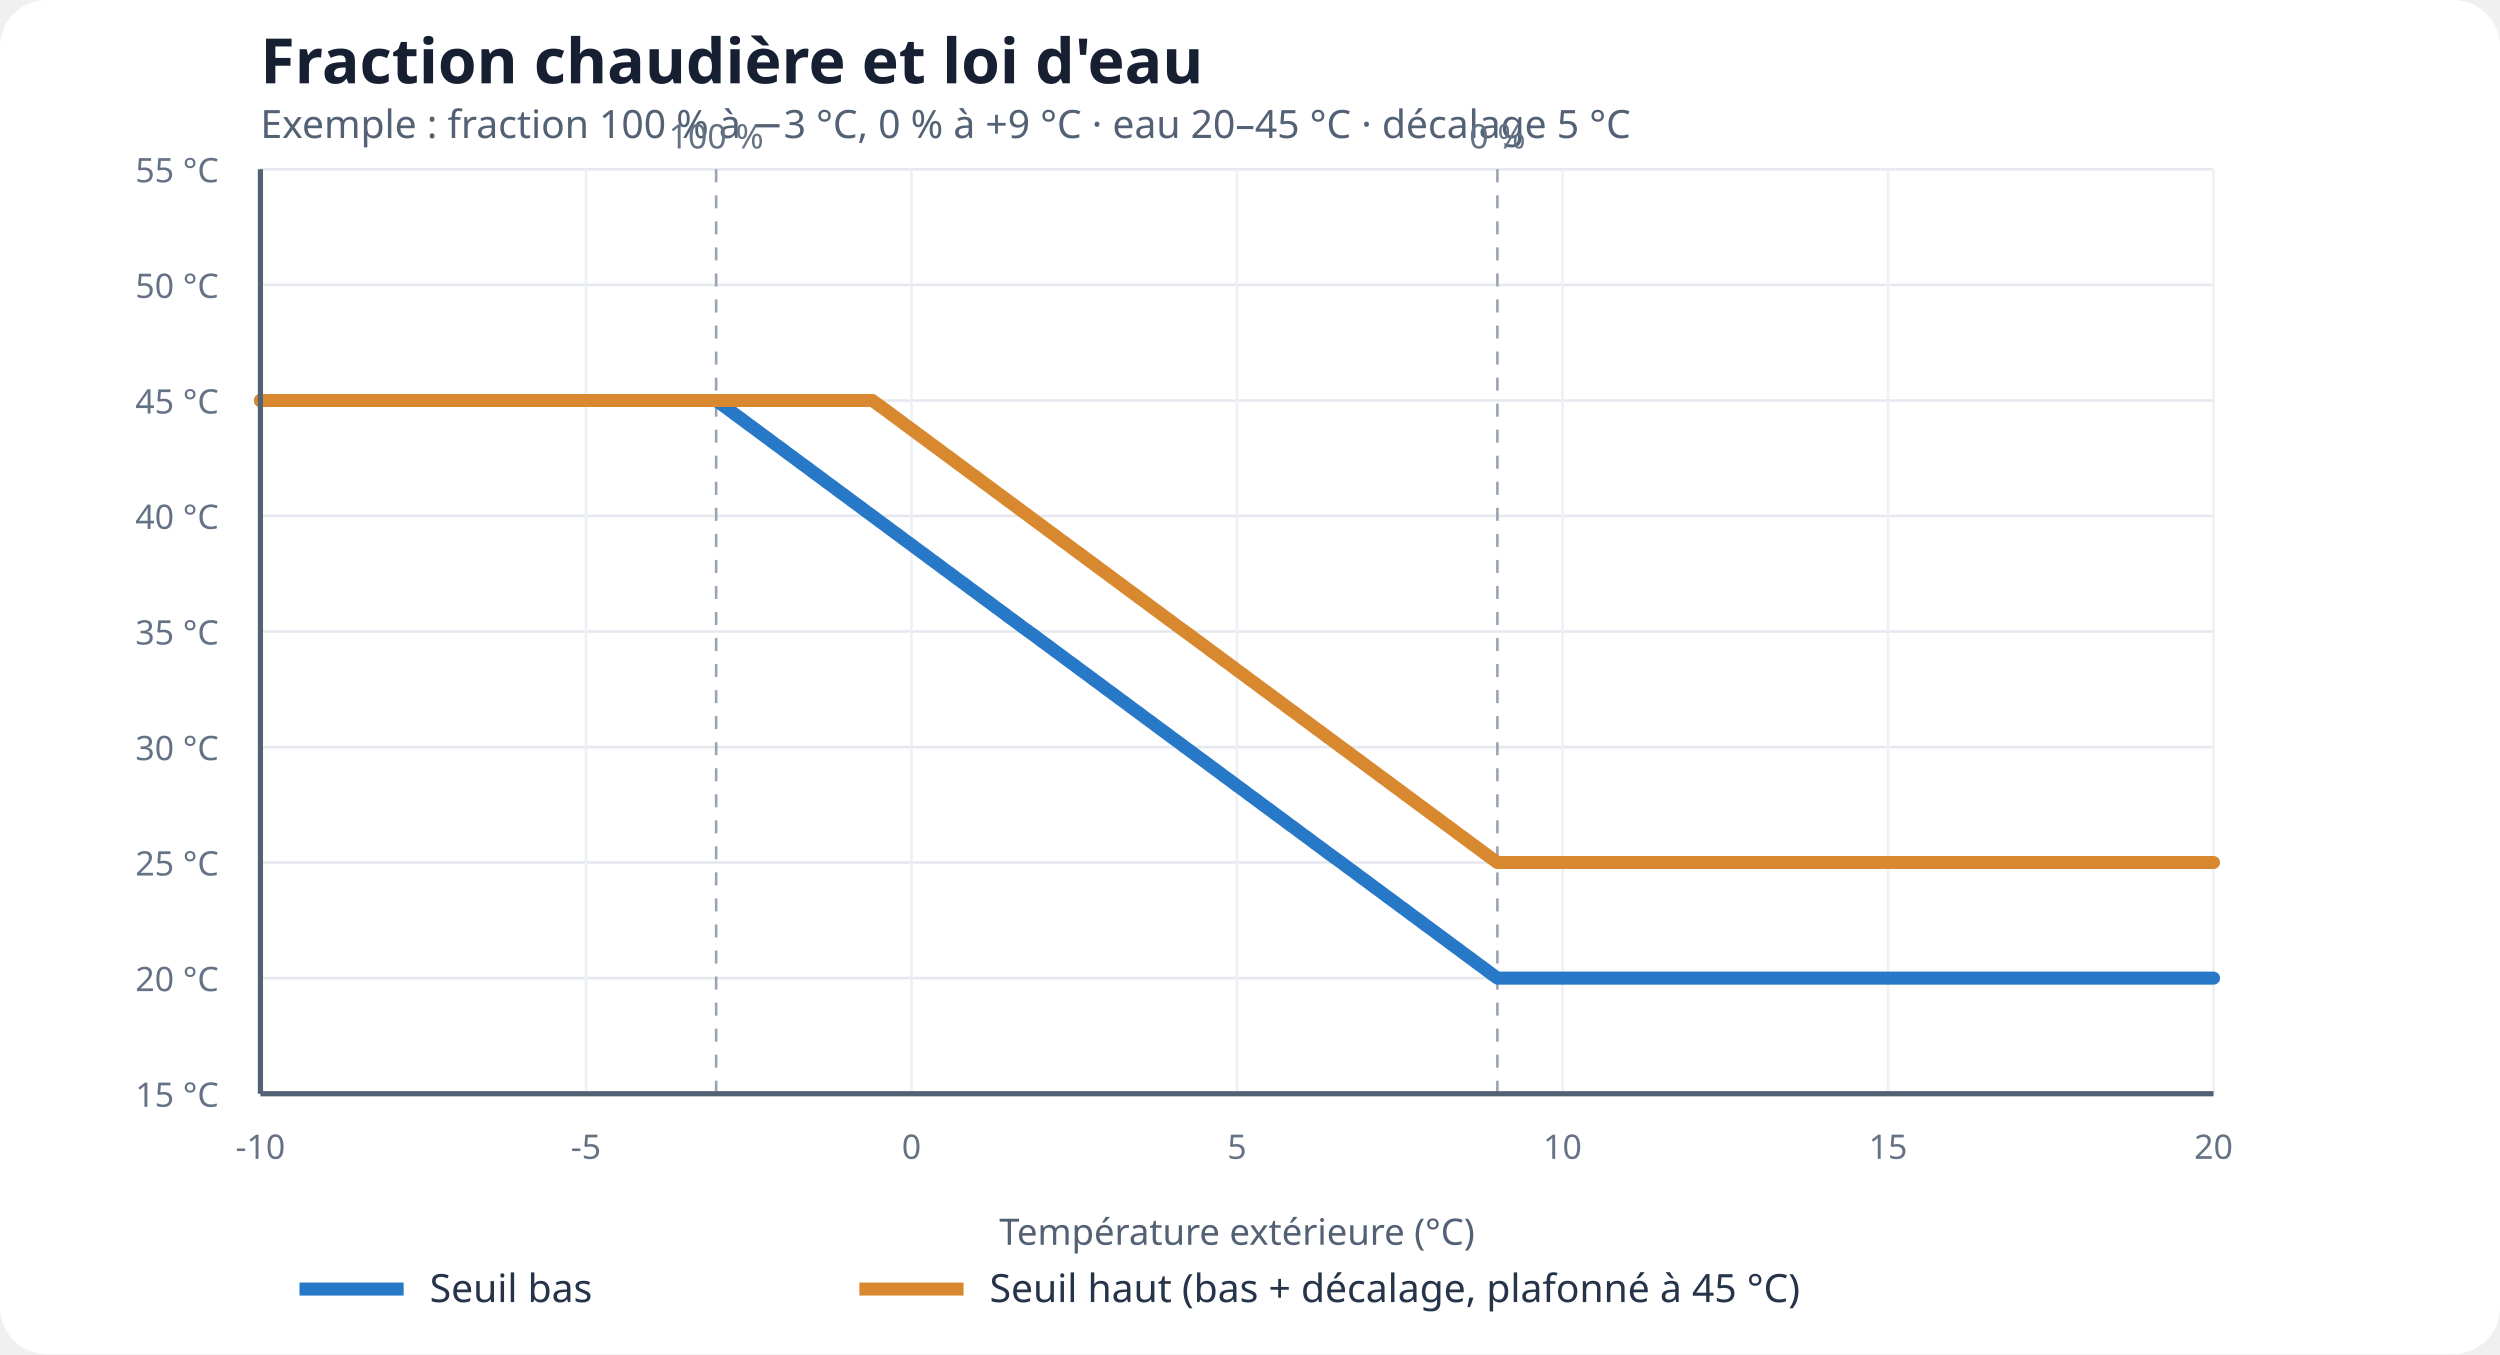
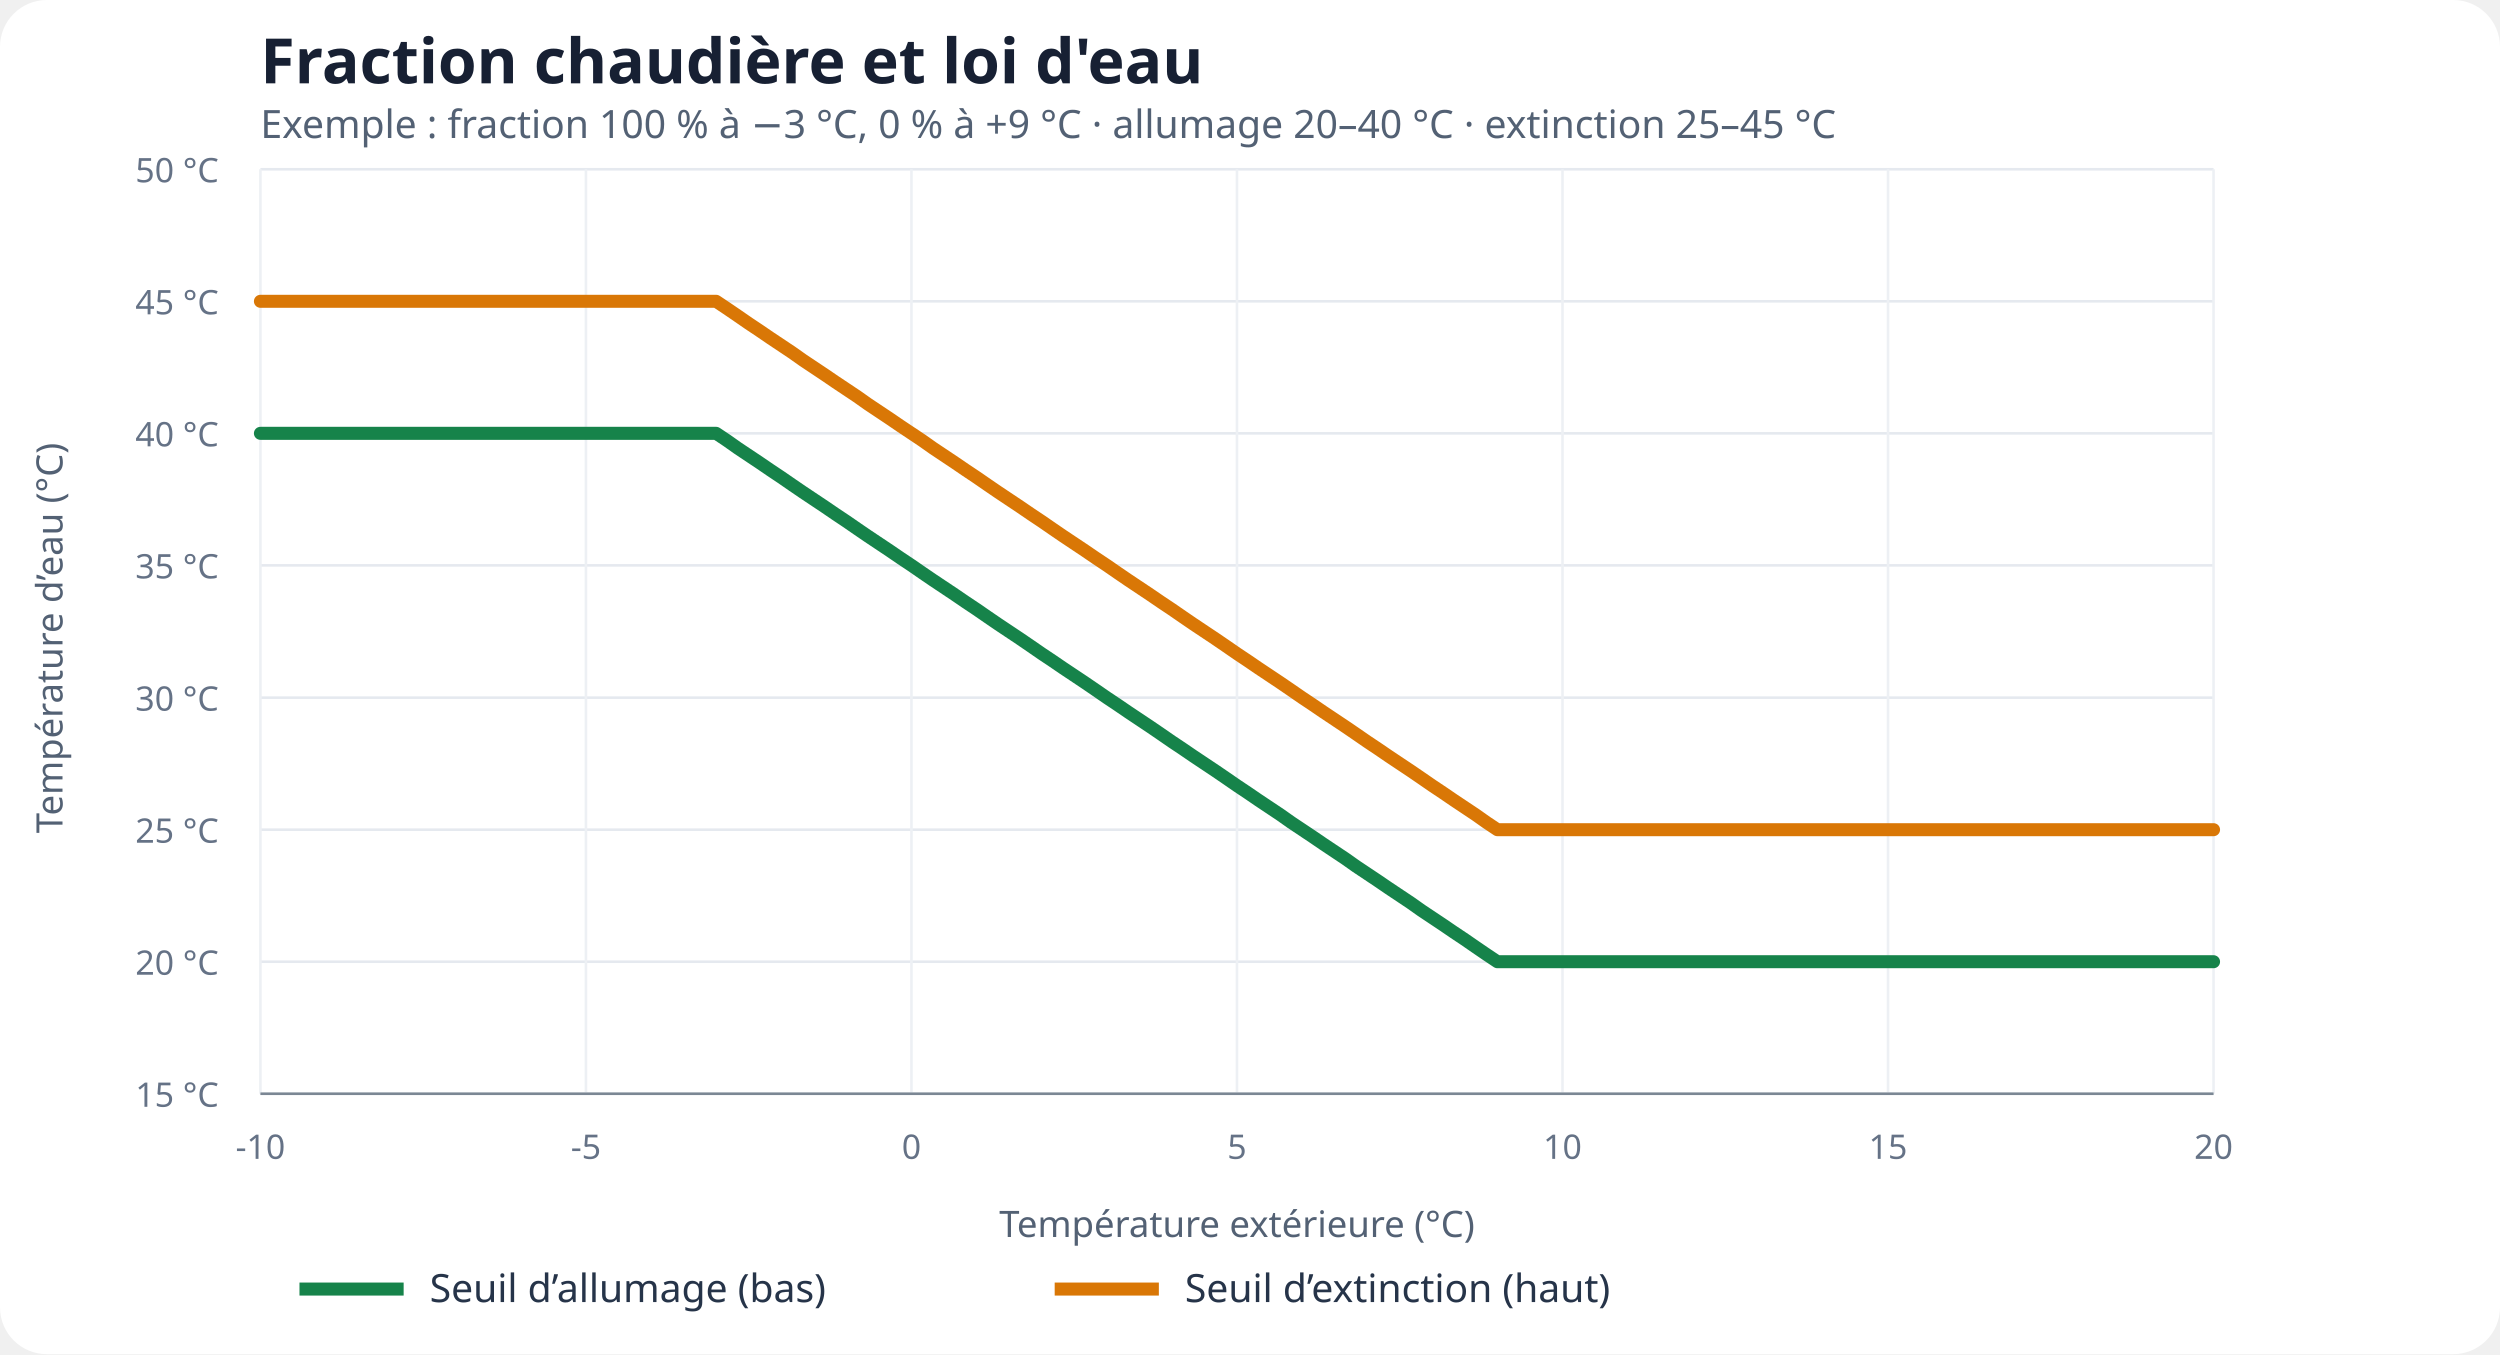
<svg xmlns="http://www.w3.org/2000/svg" width="960" height="520" viewBox="0 0 960 520">
  <rect width="100%" height="100%" rx="18" fill="#ffffff" />
-   <style>
- .title{font: bold 24px sans-serif;fill:#172033} .sub{font:15px sans-serif;fill:#536174} .axis{font:14px sans-serif;fill:#536174} .tick{font:13px sans-serif;fill:#657286} .legend{font:15px sans-serif;fill:#263449} .note{font:13px sans-serif;fill:#536174}
- </style>
+   <style>.title{font:bold 24px sans-serif;fill:#172033}.sub{font:15px sans-serif;fill:#536174}.tick{font:13px sans-serif;fill:#657286}.legend{font:15px sans-serif;fill:#263449}.axis{font:14px sans-serif;fill:#536174}</style>
  <text x="100" y="32" class="title">Fraction chaudière et loi d'eau</text>
-   <text x="100" y="53" class="sub">Exemple : fraction 100 % à −3 °C, 0 % à +9 °C · eau 20–45 °C · décalage 5 °C</text>
+   <text x="100" y="53" class="sub">Exemple : fraction 100 % à −3 °C, 0 % à +9 °C · allumage 20–40 °C · extinction 25–45 °C</text>
  <line x1="100" y1="420.0" x2="850" y2="420.0" stroke="#e5e9ef" />
  <text x="84" y="425.0" text-anchor="end" class="tick">15 °C</text>
-   <line x1="100" y1="375.6" x2="850" y2="375.6" stroke="#e5e9ef" />
-   <text x="84" y="380.6" text-anchor="end" class="tick">20 °C</text>
-   <line x1="100" y1="331.2" x2="850" y2="331.2" stroke="#e5e9ef" />
-   <text x="84" y="336.2" text-anchor="end" class="tick">25 °C</text>
-   <line x1="100" y1="286.9" x2="850" y2="286.9" stroke="#e5e9ef" />
-   <text x="84" y="291.9" text-anchor="end" class="tick">30 °C</text>
-   <line x1="100" y1="242.5" x2="850" y2="242.5" stroke="#e5e9ef" />
-   <text x="84" y="247.5" text-anchor="end" class="tick">35 °C</text>
-   <line x1="100" y1="198.1" x2="850" y2="198.1" stroke="#e5e9ef" />
-   <text x="84" y="203.1" text-anchor="end" class="tick">40 °C</text>
-   <line x1="100" y1="153.8" x2="850" y2="153.8" stroke="#e5e9ef" />
-   <text x="84" y="158.8" text-anchor="end" class="tick">45 °C</text>
-   <line x1="100" y1="109.4" x2="850" y2="109.4" stroke="#e5e9ef" />
-   <text x="84" y="114.4" text-anchor="end" class="tick">50 °C</text>
+   <line x1="100" y1="369.3" x2="850" y2="369.3" stroke="#e5e9ef" />
+   <text x="84" y="374.3" text-anchor="end" class="tick">20 °C</text>
+   <line x1="100" y1="318.6" x2="850" y2="318.6" stroke="#e5e9ef" />
+   <text x="84" y="323.6" text-anchor="end" class="tick">25 °C</text>
+   <line x1="100" y1="267.9" x2="850" y2="267.9" stroke="#e5e9ef" />
+   <text x="84" y="272.9" text-anchor="end" class="tick">30 °C</text>
+   <line x1="100" y1="217.1" x2="850" y2="217.1" stroke="#e5e9ef" />
+   <text x="84" y="222.1" text-anchor="end" class="tick">35 °C</text>
+   <line x1="100" y1="166.4" x2="850" y2="166.4" stroke="#e5e9ef" />
+   <text x="84" y="171.4" text-anchor="end" class="tick">40 °C</text>
+   <line x1="100" y1="115.7" x2="850" y2="115.7" stroke="#e5e9ef" />
+   <text x="84" y="120.7" text-anchor="end" class="tick">45 °C</text>
  <line x1="100" y1="65.0" x2="850" y2="65.0" stroke="#e5e9ef" />
-   <text x="84" y="70.0" text-anchor="end" class="tick">55 °C</text>
+   <text x="84" y="70.0" text-anchor="end" class="tick">50 °C</text>
  <line x1="100.0" y1="65" x2="100.0" y2="420" stroke="#edf0f4" />
  <text x="100.0" y="445" text-anchor="middle" class="tick">-10</text>
  <line x1="225.0" y1="65" x2="225.0" y2="420" stroke="#edf0f4" />
  <text x="225.0" y="445" text-anchor="middle" class="tick">-5</text>
  <line x1="350.0" y1="65" x2="350.0" y2="420" stroke="#edf0f4" />
  <text x="350.0" y="445" text-anchor="middle" class="tick">0</text>
  <line x1="475.0" y1="65" x2="475.0" y2="420" stroke="#edf0f4" />
  <text x="475.0" y="445" text-anchor="middle" class="tick">5</text>
  <line x1="600.0" y1="65" x2="600.0" y2="420" stroke="#edf0f4" />
  <text x="600.0" y="445" text-anchor="middle" class="tick">10</text>
  <line x1="725.0" y1="65" x2="725.0" y2="420" stroke="#edf0f4" />
  <text x="725.0" y="445" text-anchor="middle" class="tick">15</text>
  <line x1="850.0" y1="65" x2="850.0" y2="420" stroke="#edf0f4" />
  <text x="850.0" y="445" text-anchor="middle" class="tick">20</text>
-   <line x1="275.0" y1="65" x2="275.0" y2="420" stroke="#98a3b3" stroke-dasharray="5 5" />
-   <text x="275.0" y="57" text-anchor="middle" class="tick">100 %</text>
-   <line x1="575.0" y1="65" x2="575.0" y2="420" stroke="#98a3b3" stroke-dasharray="5 5" />
-   <text x="575.0" y="57" text-anchor="middle" class="tick">0 %</text>
-   <polyline points="100.0,153.8 102.5,153.8 105.0,153.8 107.5,153.8 110.0,153.8 112.5,153.8 115.0,153.8 117.5,153.8 120.0,153.8 122.5,153.8 125.0,153.8 127.5,153.8 130.0,153.8 132.5,153.8 135.0,153.8 137.5,153.8 140.0,153.8 142.5,153.8 145.0,153.8 147.5,153.8 150.0,153.8 152.5,153.8 155.0,153.8 157.5,153.8 160.0,153.8 162.5,153.8 165.0,153.8 167.5,153.8 170.0,153.8 172.5,153.8 175.0,153.8 177.5,153.8 180.0,153.8 182.5,153.8 185.0,153.8 187.5,153.8 190.0,153.8 192.5,153.8 195.0,153.8 197.5,153.8 200.0,153.8 202.5,153.8 205.0,153.8 207.5,153.8 210.0,153.8 212.5,153.8 215.0,153.8 217.5,153.8 220.0,153.8 222.5,153.8 225.0,153.8 227.5,153.8 230.0,153.8 232.5,153.8 235.0,153.8 237.5,153.8 240.0,153.8 242.5,153.8 245.0,153.8 247.5,153.8 250.0,153.8 252.5,153.8 255.0,153.8 257.5,153.8 260.0,153.8 262.5,153.8 265.0,153.8 267.5,153.8 270.0,153.8 272.5,153.8 275.0,153.8 277.5,155.6 280.0,157.4 282.5,159.3 285.0,161.1 287.5,163.0 290.0,164.8 292.5,166.7 295.0,168.5 297.5,170.4 300.0,172.2 302.5,174.1 305.0,175.9 307.5,177.8 310.0,179.6 312.5,181.5 315.0,183.3 317.5,185.2 320.0,187.0 322.5,188.9 325.0,190.7 327.5,192.6 330.0,194.4 332.5,196.3 335.0,198.1 337.5,200.0 340.0,201.8 342.5,203.7 345.0,205.5 347.5,207.4 350.0,209.2 352.5,211.1 355.0,212.9 357.5,214.8 360.0,216.6 362.5,218.5 365.0,220.3 367.5,222.2 370.0,224.0 372.5,225.9 375.0,227.7 377.5,229.6 380.0,231.4 382.5,233.3 385.0,235.1 387.5,237.0 390.0,238.8 392.5,240.7 395.0,242.5 397.5,244.3 400.0,246.2 402.5,248.0 405.0,249.9 407.5,251.7 410.0,253.6 412.5,255.4 415.0,257.3 417.5,259.1 420.0,261.0 422.5,262.8 425.0,264.7 427.5,266.5 430.0,268.4 432.5,270.2 435.0,272.1 437.5,273.9 440.0,275.8 442.5,277.6 445.0,279.5 447.5,281.3 450.0,283.2 452.5,285.0 455.0,286.9 457.5,288.7 460.0,290.6 462.5,292.4 465.0,294.3 467.5,296.1 470.0,298.0 472.5,299.8 475.0,301.7 477.5,303.5 480.0,305.4 482.5,307.2 485.0,309.1 487.5,310.9 490.0,312.8 492.5,314.6 495.0,316.5 497.5,318.3 500.0,320.2 502.5,322.0 505.0,323.9 507.5,325.7 510.0,327.6 512.5,329.4 515.0,331.2 517.5,333.1 520.0,334.9 522.5,336.8 525.0,338.6 527.5,340.5 530.0,342.3 532.5,344.2 535.0,346.0 537.5,347.9 540.0,349.7 542.5,351.6 545.0,353.4 547.5,355.3 550.0,357.1 552.5,359.0 555.0,360.8 557.5,362.7 560.0,364.5 562.5,366.4 565.0,368.2 567.5,370.1 570.0,371.9 572.5,373.8 575.0,375.6 577.5,375.6 580.0,375.6 582.5,375.6 585.0,375.6 587.5,375.6 590.0,375.6 592.5,375.6 595.0,375.6 597.5,375.6 600.0,375.6 602.5,375.6 605.0,375.6 607.5,375.6 610.0,375.6 612.5,375.6 615.0,375.6 617.5,375.6 620.0,375.6 622.5,375.6 625.0,375.6 627.5,375.6 630.0,375.6 632.5,375.6 635.0,375.6 637.5,375.6 640.0,375.6 642.5,375.6 645.0,375.6 647.5,375.6 650.0,375.6 652.5,375.6 655.0,375.6 657.5,375.6 660.0,375.6 662.5,375.6 665.0,375.6 667.5,375.6 670.0,375.6 672.5,375.6 675.0,375.6 677.5,375.6 680.0,375.6 682.5,375.6 685.0,375.6 687.5,375.6 690.0,375.6 692.5,375.6 695.0,375.6 697.5,375.6 700.0,375.6 702.5,375.6 705.0,375.6 707.5,375.6 710.0,375.6 712.5,375.6 715.0,375.6 717.5,375.6 720.0,375.6 722.5,375.6 725.0,375.6 727.5,375.6 730.0,375.6 732.5,375.6 735.0,375.6 737.5,375.6 740.0,375.6 742.5,375.6 745.0,375.6 747.5,375.6 750.0,375.6 752.5,375.6 755.0,375.6 757.5,375.6 760.0,375.6 762.5,375.6 765.0,375.6 767.5,375.6 770.0,375.6 772.5,375.6 775.0,375.6 777.5,375.6 780.0,375.6 782.5,375.6 785.0,375.6 787.5,375.6 790.0,375.6 792.5,375.6 795.0,375.6 797.5,375.6 800.0,375.6 802.5,375.6 805.0,375.6 807.5,375.6 810.0,375.6 812.5,375.6 815.0,375.6 817.5,375.6 820.0,375.6 822.5,375.6 825.0,375.6 827.5,375.6 830.0,375.6 832.5,375.6 835.0,375.6 837.5,375.6 840.0,375.6 842.5,375.6 845.0,375.6 847.5,375.6 850.0,375.6" fill="none" stroke="#2878c8" stroke-width="5" stroke-linecap="round" stroke-linejoin="round" />
-   <polyline points="100.0,153.8 102.5,153.8 105.0,153.8 107.5,153.8 110.0,153.8 112.5,153.8 115.0,153.8 117.5,153.8 120.0,153.8 122.5,153.8 125.0,153.8 127.5,153.8 130.0,153.8 132.5,153.8 135.0,153.8 137.5,153.8 140.0,153.8 142.5,153.8 145.0,153.8 147.5,153.8 150.0,153.8 152.5,153.8 155.0,153.8 157.5,153.8 160.0,153.8 162.5,153.8 165.0,153.8 167.5,153.8 170.0,153.8 172.5,153.8 175.0,153.8 177.5,153.8 180.0,153.8 182.5,153.8 185.0,153.8 187.5,153.8 190.0,153.8 192.5,153.8 195.0,153.8 197.5,153.8 200.0,153.8 202.5,153.8 205.0,153.8 207.5,153.8 210.0,153.8 212.5,153.8 215.0,153.8 217.5,153.8 220.0,153.8 222.5,153.8 225.0,153.8 227.5,153.8 230.0,153.8 232.5,153.8 235.0,153.8 237.5,153.8 240.0,153.8 242.5,153.8 245.0,153.8 247.5,153.8 250.0,153.8 252.5,153.8 255.0,153.8 257.5,153.8 260.0,153.8 262.5,153.8 265.0,153.8 267.5,153.8 270.0,153.8 272.5,153.8 275.0,153.8 277.5,153.8 280.0,153.8 282.5,153.8 285.0,153.8 287.5,153.8 290.0,153.8 292.5,153.8 295.0,153.8 297.5,153.8 300.0,153.8 302.5,153.8 305.0,153.8 307.5,153.8 310.0,153.8 312.5,153.8 315.0,153.8 317.5,153.8 320.0,153.8 322.5,153.8 325.0,153.8 327.5,153.8 330.0,153.8 332.5,153.8 335.0,153.8 337.5,155.6 340.0,157.4 342.5,159.3 345.0,161.1 347.5,163.0 350.0,164.8 352.5,166.7 355.0,168.5 357.5,170.4 360.0,172.2 362.5,174.1 365.0,175.9 367.5,177.8 370.0,179.6 372.5,181.5 375.0,183.3 377.5,185.2 380.0,187.0 382.5,188.9 385.0,190.7 387.5,192.6 390.0,194.4 392.5,196.3 395.0,198.1 397.5,200.0 400.0,201.8 402.5,203.7 405.0,205.5 407.5,207.4 410.0,209.2 412.5,211.1 415.0,212.9 417.5,214.8 420.0,216.6 422.5,218.5 425.0,220.3 427.5,222.2 430.0,224.0 432.5,225.9 435.0,227.7 437.5,229.6 440.0,231.4 442.5,233.3 445.0,235.1 447.5,237.0 450.0,238.8 452.5,240.7 455.0,242.5 457.5,244.3 460.0,246.2 462.5,248.0 465.0,249.9 467.5,251.7 470.0,253.6 472.5,255.4 475.0,257.3 477.5,259.1 480.0,261.0 482.5,262.8 485.0,264.7 487.5,266.5 490.0,268.4 492.5,270.2 495.0,272.1 497.5,273.9 500.0,275.8 502.5,277.6 505.0,279.5 507.5,281.3 510.0,283.2 512.5,285.0 515.0,286.9 517.5,288.7 520.0,290.6 522.5,292.4 525.0,294.3 527.5,296.1 530.0,298.0 532.5,299.8 535.0,301.7 537.5,303.5 540.0,305.4 542.5,307.2 545.0,309.1 547.5,310.9 550.0,312.8 552.5,314.6 555.0,316.5 557.5,318.3 560.0,320.2 562.5,322.0 565.0,323.9 567.5,325.7 570.0,327.6 572.5,329.4 575.0,331.2 577.5,331.2 580.0,331.2 582.5,331.2 585.0,331.2 587.5,331.2 590.0,331.2 592.5,331.2 595.0,331.2 597.5,331.2 600.0,331.2 602.5,331.2 605.0,331.2 607.5,331.2 610.0,331.2 612.5,331.2 615.0,331.2 617.5,331.2 620.0,331.2 622.5,331.2 625.0,331.2 627.5,331.2 630.0,331.2 632.5,331.2 635.0,331.2 637.5,331.2 640.0,331.2 642.5,331.2 645.0,331.2 647.5,331.2 650.0,331.2 652.5,331.2 655.0,331.2 657.5,331.2 660.0,331.2 662.5,331.2 665.0,331.2 667.5,331.2 670.0,331.2 672.5,331.2 675.0,331.2 677.5,331.2 680.0,331.2 682.5,331.2 685.0,331.2 687.5,331.2 690.0,331.2 692.5,331.2 695.0,331.2 697.5,331.2 700.0,331.2 702.5,331.2 705.0,331.2 707.5,331.2 710.0,331.2 712.5,331.2 715.0,331.2 717.5,331.2 720.0,331.2 722.5,331.2 725.0,331.2 727.5,331.2 730.0,331.2 732.5,331.2 735.0,331.2 737.5,331.2 740.0,331.2 742.5,331.2 745.0,331.2 747.5,331.2 750.0,331.2 752.5,331.2 755.0,331.2 757.5,331.2 760.0,331.2 762.5,331.2 765.0,331.2 767.5,331.2 770.0,331.2 772.5,331.2 775.0,331.2 777.5,331.2 780.0,331.2 782.5,331.2 785.0,331.2 787.5,331.2 790.0,331.2 792.5,331.2 795.0,331.2 797.5,331.2 800.0,331.2 802.5,331.2 805.0,331.2 807.5,331.2 810.0,331.2 812.5,331.2 815.0,331.2 817.5,331.2 820.0,331.2 822.5,331.2 825.0,331.2 827.5,331.2 830.0,331.2 832.5,331.2 835.0,331.2 837.5,331.2 840.0,331.2 842.5,331.2 845.0,331.2 847.5,331.2 850.0,331.2" fill="none" stroke="#d8892f" stroke-width="5" stroke-linecap="round" stroke-linejoin="round" />
-   <line x1="100" y1="420" x2="850" y2="420" stroke="#536174" stroke-width="2" />
-   <line x1="100" y1="65" x2="100" y2="420" stroke="#536174" stroke-width="2" />
-   <text x="475.0" y="478" text-anchor="middle" class="axis">Température extérieure (°C)</text>
-   <line x1="115" y1="495" x2="155" y2="495" stroke="#2878c8" stroke-width="5" />
-   <text x="165" y="500" class="legend">Seuil bas</text>
-   <line x1="330" y1="495" x2="370" y2="495" stroke="#d8892f" stroke-width="5" />
-   <text x="380" y="500" class="legend">Seuil haut (bas + décalage, plafonné à 45 °C)</text>
+   <line x1="100" y1="420" x2="850" y2="420" stroke="#7b8794" />
+   <text x="475" y="475" text-anchor="middle" class="axis">Température extérieure (°C)</text>
+   <text x="24" y="245" transform="rotate(-90 24 245)" text-anchor="middle" class="axis">Température d’eau (°C)</text>
+   <polyline points="100.0,166.4 104.2,166.4 108.3,166.4 112.5,166.4 116.7,166.4 120.8,166.4 125.0,166.4 129.2,166.4 133.3,166.4 137.5,166.4 141.7,166.4 145.8,166.4 150.0,166.4 154.2,166.4 158.3,166.4 162.5,166.4 166.7,166.4 170.8,166.4 175.0,166.4 179.2,166.4 183.3,166.4 187.5,166.4 191.7,166.4 195.8,166.4 200.0,166.4 204.2,166.4 208.3,166.4 212.5,166.4 216.7,166.4 220.8,166.4 225.0,166.4 229.2,166.4 233.3,166.4 237.5,166.4 241.7,166.4 245.8,166.4 250.0,166.4 254.2,166.4 258.3,166.4 262.5,166.4 266.7,166.4 270.8,166.4 275.0,166.4 279.2,169.2 283.3,172.1 287.5,174.9 291.7,177.7 295.8,180.5 300.0,183.3 304.2,186.2 308.3,189.0 312.5,191.8 316.7,194.6 320.8,197.4 325.0,200.2 329.2,203.1 333.3,205.9 337.5,208.7 341.7,211.5 345.8,214.3 350.0,217.1 354.2,220.0 358.3,222.8 362.5,225.6 366.7,228.4 370.8,231.2 375.0,234.0 379.2,236.9 383.3,239.7 387.5,242.5 391.7,245.3 395.8,248.1 400.0,251.0 404.2,253.8 408.3,256.6 412.5,259.4 416.7,262.2 420.8,265.0 425.0,267.9 429.2,270.7 433.3,273.5 437.5,276.3 441.7,279.1 445.8,281.9 450.0,284.8 454.2,287.6 458.3,290.4 462.5,293.2 466.7,296.0 470.8,298.8 475.0,301.7 479.2,304.5 483.3,307.3 487.5,310.1 491.7,312.9 495.8,315.8 500.0,318.6 504.2,321.4 508.3,324.2 512.5,327.0 516.7,329.8 520.8,332.7 525.0,335.5 529.2,338.3 533.3,341.1 537.5,343.9 541.7,346.7 545.8,349.6 550.0,352.4 554.2,355.2 558.3,358.0 562.5,360.8 566.7,363.7 570.8,366.5 575.0,369.3 579.2,369.3 583.3,369.3 587.5,369.3 591.7,369.3 595.8,369.3 600.0,369.3 604.2,369.3 608.3,369.3 612.5,369.3 616.7,369.3 620.8,369.3 625.0,369.3 629.2,369.3 633.3,369.3 637.5,369.3 641.7,369.3 645.8,369.3 650.0,369.3 654.2,369.3 658.3,369.3 662.5,369.3 666.7,369.3 670.8,369.3 675.0,369.3 679.2,369.3 683.3,369.3 687.5,369.3 691.7,369.3 695.8,369.3 700.0,369.3 704.2,369.3 708.3,369.3 712.5,369.3 716.7,369.3 720.8,369.3 725.0,369.3 729.2,369.3 733.3,369.3 737.5,369.3 741.7,369.3 745.8,369.3 750.0,369.3 754.2,369.3 758.3,369.3 762.5,369.3 766.7,369.3 770.8,369.3 775.0,369.3 779.2,369.3 783.3,369.3 787.5,369.3 791.7,369.3 795.8,369.3 800.0,369.3 804.2,369.3 808.3,369.3 812.5,369.3 816.7,369.3 820.8,369.3 825.0,369.3 829.2,369.3 833.3,369.3 837.5,369.3 841.7,369.3 845.8,369.3 850.0,369.3" fill="none" stroke="#16834a" stroke-width="5" stroke-linecap="round" stroke-linejoin="round" />
+   <polyline points="100.0,115.7 104.2,115.7 108.3,115.7 112.5,115.7 116.7,115.7 120.8,115.7 125.0,115.7 129.2,115.7 133.3,115.7 137.5,115.7 141.7,115.7 145.8,115.7 150.0,115.7 154.2,115.7 158.3,115.7 162.5,115.7 166.7,115.7 170.8,115.7 175.0,115.7 179.2,115.7 183.3,115.7 187.5,115.7 191.7,115.7 195.8,115.7 200.0,115.7 204.2,115.7 208.3,115.7 212.5,115.7 216.7,115.7 220.8,115.7 225.0,115.7 229.2,115.7 233.3,115.7 237.5,115.7 241.7,115.7 245.8,115.7 250.0,115.7 254.2,115.7 258.3,115.7 262.5,115.7 266.7,115.7 270.8,115.7 275.0,115.7 279.2,118.5 283.3,121.3 287.5,124.2 291.7,127.0 295.8,129.8 300.0,132.6 304.2,135.4 308.3,138.3 312.5,141.1 316.7,143.9 320.8,146.7 325.0,149.5 329.2,152.3 333.3,155.2 337.5,158.0 341.7,160.8 345.8,163.6 350.0,166.4 354.2,169.2 358.3,172.1 362.5,174.9 366.7,177.7 370.8,180.5 375.0,183.3 379.2,186.2 383.3,189.0 387.5,191.8 391.7,194.6 395.8,197.4 400.0,200.2 404.2,203.1 408.3,205.9 412.5,208.7 416.7,211.5 420.8,214.3 425.0,217.1 429.2,220.0 433.3,222.8 437.5,225.6 441.7,228.4 445.8,231.2 450.0,234.0 454.2,236.9 458.3,239.7 462.5,242.5 466.7,245.3 470.8,248.1 475.0,251.0 479.2,253.8 483.3,256.6 487.5,259.4 491.7,262.2 495.8,265.0 500.0,267.9 504.2,270.7 508.3,273.5 512.5,276.3 516.7,279.1 520.8,281.9 525.0,284.8 529.2,287.6 533.3,290.4 537.5,293.2 541.7,296.0 545.8,298.8 550.0,301.7 554.2,304.5 558.3,307.3 562.5,310.1 566.7,312.9 570.8,315.8 575.0,318.6 579.2,318.6 583.3,318.6 587.5,318.6 591.7,318.6 595.8,318.6 600.0,318.6 604.2,318.6 608.3,318.6 612.5,318.6 616.7,318.6 620.8,318.6 625.0,318.6 629.2,318.6 633.3,318.6 637.5,318.6 641.7,318.6 645.8,318.6 650.0,318.6 654.2,318.6 658.3,318.6 662.5,318.6 666.7,318.6 670.8,318.6 675.0,318.6 679.2,318.6 683.3,318.6 687.5,318.6 691.7,318.6 695.8,318.6 700.0,318.6 704.2,318.6 708.3,318.6 712.5,318.6 716.7,318.6 720.8,318.6 725.0,318.6 729.2,318.6 733.3,318.6 737.5,318.6 741.7,318.6 745.8,318.6 750.0,318.6 754.2,318.6 758.3,318.6 762.5,318.6 766.7,318.6 770.8,318.6 775.0,318.6 779.2,318.6 783.3,318.6 787.5,318.6 791.7,318.6 795.8,318.6 800.0,318.6 804.2,318.6 808.3,318.6 812.5,318.6 816.7,318.6 820.8,318.6 825.0,318.6 829.2,318.6 833.3,318.6 837.5,318.6 841.7,318.6 845.8,318.6 850.0,318.6" fill="none" stroke="#d97706" stroke-width="5" stroke-linecap="round" stroke-linejoin="round" />
+   <line x1="115" y1="495" x2="155" y2="495" stroke="#16834a" stroke-width="5" />
+   <text x="165" y="500" class="legend">Seuil d’allumage (bas)</text>
+   <line x1="405" y1="495" x2="445" y2="495" stroke="#d97706" stroke-width="5" />
+   <text x="455" y="500" class="legend">Seuil d’extinction (haut)</text>
</svg>
